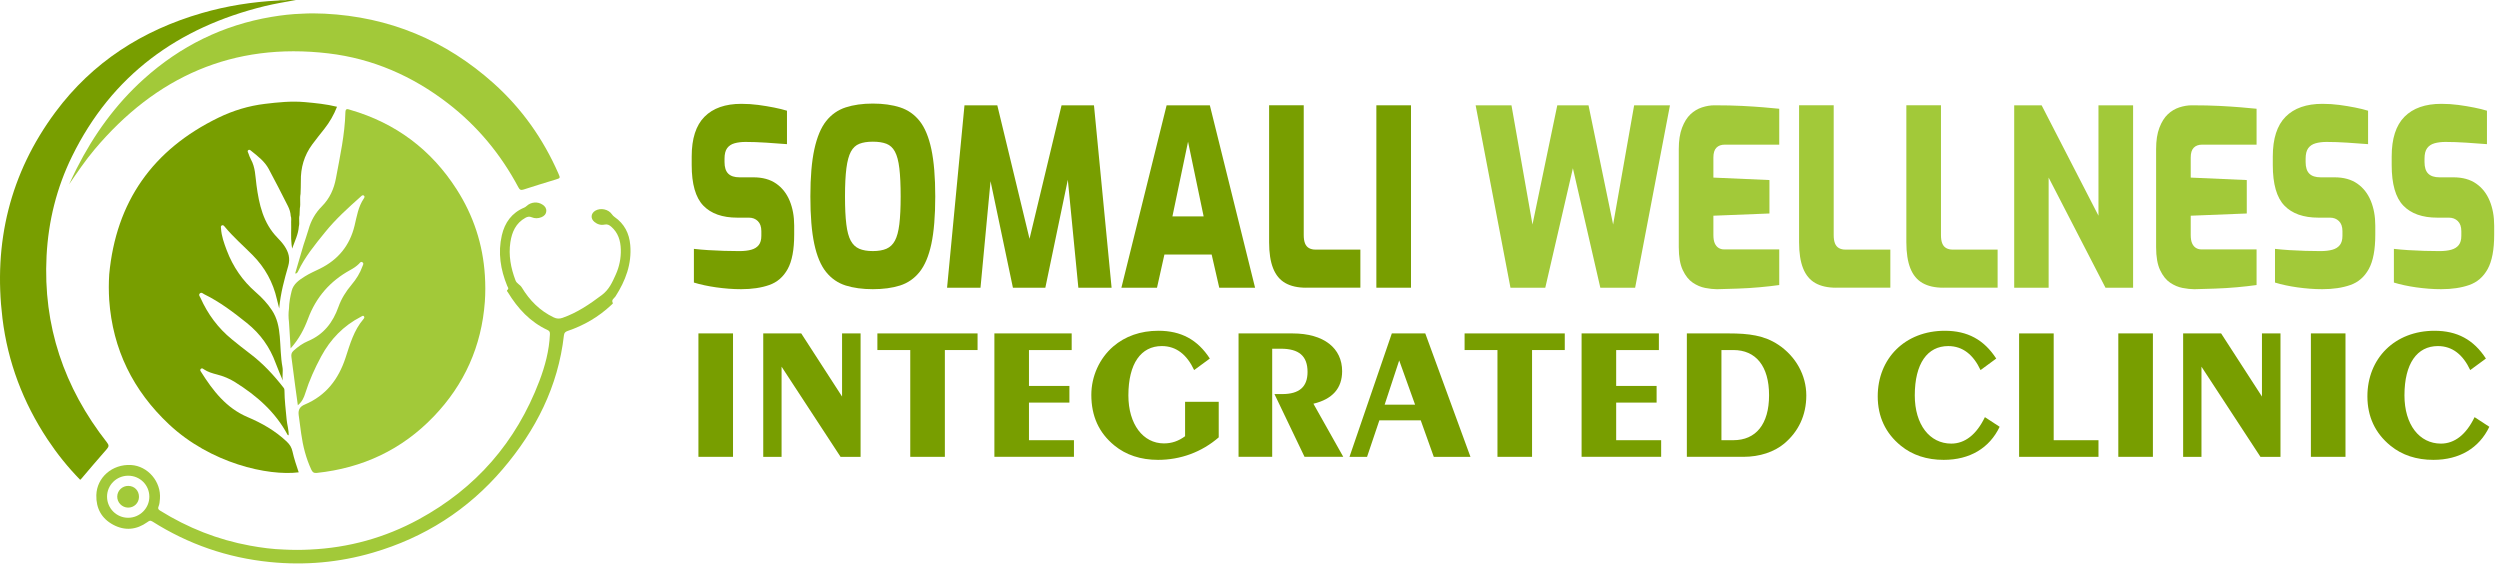
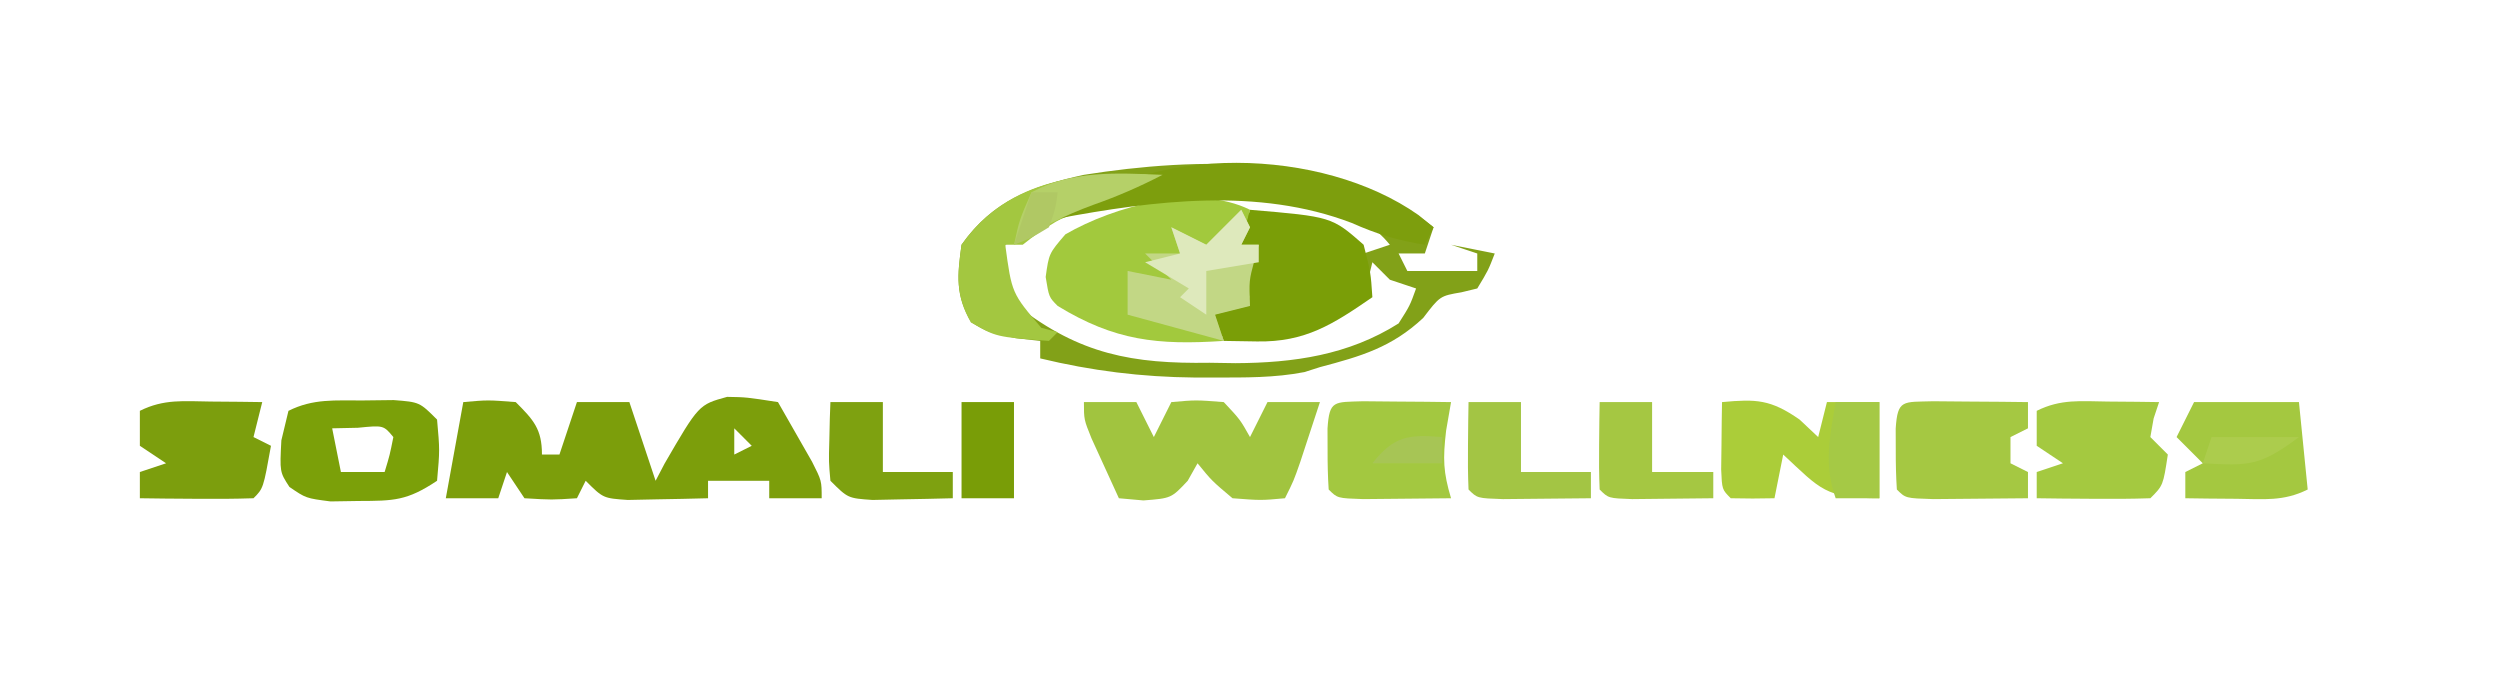
- <svg xmlns="http://www.w3.org/2000/svg" width="286" height="65" viewBox="0 0 286 65" fill="none">
-   <path d="M12.493 31.404C13.269 23.061 17.49 17.109 24.993 13.461C26.674 12.644 28.466 12.102 30.318 11.881C31.819 11.702 33.323 11.543 34.862 11.68C36.1 11.791 37.32 11.91 38.555 12.214C38.193 13.139 37.711 13.977 37.103 14.746C36.639 15.333 36.169 15.915 35.725 16.517C34.797 17.773 34.387 19.192 34.417 20.749C34.426 21.229 34.395 21.709 34.382 22.188C34.272 22.729 34.412 23.282 34.303 23.823C34.291 24.087 34.28 24.352 34.268 24.617C34.155 25.041 34.299 25.481 34.188 25.905C34.128 26.802 33.718 27.597 33.42 28.439C33.398 28.281 33.376 28.123 33.354 27.965C33.255 27.112 33.338 26.255 33.307 25.4C33.299 25.174 33.355 24.943 33.261 24.723C33.24 24.314 33.116 23.925 32.935 23.568C32.218 22.149 31.496 20.734 30.744 19.333C30.28 18.468 29.509 17.876 28.757 17.277C28.657 17.198 28.544 17.07 28.404 17.177C28.259 17.287 28.374 17.427 28.416 17.543C28.5 17.777 28.582 18.017 28.703 18.232C29.217 19.15 29.207 20.176 29.341 21.174C29.636 23.379 30.104 25.516 31.738 27.191C32.032 27.492 32.319 27.81 32.552 28.158C33.011 28.846 33.225 29.554 32.974 30.429C32.532 31.967 32.099 33.516 31.939 35.288C31.826 34.837 31.747 34.545 31.681 34.251C31.239 32.293 30.312 30.607 28.895 29.179C27.827 28.103 26.676 27.109 25.708 25.935C25.623 25.833 25.53 25.707 25.374 25.787C25.222 25.864 25.275 26.018 25.284 26.146C25.341 27.015 25.633 27.824 25.936 28.626C26.646 30.509 27.753 32.123 29.278 33.445C29.977 34.05 30.601 34.718 31.113 35.497C31.715 36.411 31.91 37.409 32.005 38.482C32.109 39.651 32.098 40.831 32.313 41.991C32.406 42.49 32.259 43.014 32.355 43.542C32.083 42.882 31.788 42.231 31.545 41.562C30.874 39.712 29.783 38.187 28.239 36.95C26.707 35.723 25.154 34.541 23.386 33.674C23.229 33.596 23.055 33.395 22.87 33.562C22.679 33.735 22.868 33.924 22.939 34.083C23.769 35.933 24.941 37.527 26.517 38.812C27.2 39.37 27.89 39.922 28.594 40.453C30.076 41.569 31.321 42.914 32.454 44.372C32.534 44.475 32.542 44.581 32.543 44.693C32.55 45.798 32.691 46.893 32.79 47.991C32.844 48.592 33.047 49.175 33.021 49.797C32.966 49.777 32.917 49.775 32.905 49.753C31.509 47.131 29.361 45.258 26.884 43.711C26.243 43.31 25.556 43.029 24.826 42.843C24.305 42.71 23.791 42.56 23.335 42.258C23.229 42.187 23.115 42.071 22.977 42.194C22.835 42.319 22.939 42.444 23.007 42.552C24.363 44.703 25.882 46.68 28.327 47.716C29.959 48.407 31.474 49.269 32.789 50.506C33.179 50.874 33.367 51.21 33.466 51.67C33.64 52.475 33.914 53.25 34.172 54.035C30.662 54.474 24.09 53.004 19.342 48.552C15.226 44.693 12.89 39.968 12.493 34.315C12.434 33.345 12.432 32.375 12.494 31.405L12.493 31.404Z" fill="#789E00" />
-   <path d="M33.058 35.311C33.072 34.619 33.202 33.942 33.368 33.276C33.568 32.471 34.228 32.031 34.871 31.625C35.418 31.281 36.02 31.021 36.602 30.735C38.684 29.71 40.011 28.09 40.561 25.822C40.82 24.751 40.983 23.639 41.629 22.697C41.692 22.604 41.747 22.468 41.637 22.385C41.471 22.259 41.356 22.414 41.248 22.511C39.822 23.782 38.409 25.054 37.196 26.555C36.039 27.987 34.871 29.392 34.086 31.072C34.055 31.139 34.002 31.199 33.949 31.252C33.928 31.273 33.88 31.267 33.764 31.289C34.091 30.171 34.402 29.088 34.727 28.009C34.903 27.424 35.128 26.854 35.29 26.265C35.571 25.244 36.078 24.354 36.818 23.611C37.718 22.708 38.207 21.617 38.434 20.385C38.895 17.889 39.449 15.406 39.513 12.855C39.526 12.344 39.786 12.484 40.074 12.568C45.269 14.078 49.329 17.115 52.242 21.663C54.164 24.662 55.248 27.953 55.471 31.518C55.533 32.52 55.539 33.522 55.466 34.524C55.09 39.599 53.132 43.982 49.618 47.645C45.966 51.453 41.465 53.551 36.229 54.103C35.893 54.138 35.745 54.009 35.618 53.736C35.006 52.426 34.657 51.04 34.457 49.617C34.357 48.905 34.264 48.188 34.169 47.477C34.079 46.799 34.392 46.478 34.857 46.283C37.293 45.259 38.72 43.388 39.526 40.942C40.038 39.386 40.475 37.786 41.581 36.501C41.657 36.413 41.725 36.291 41.64 36.191C41.518 36.047 41.398 36.182 41.287 36.239C39.284 37.269 37.794 38.819 36.736 40.787C36.012 42.133 35.381 43.524 34.923 44.988C34.77 45.482 34.568 45.953 34.073 46.361C33.964 45.569 33.862 44.849 33.767 44.127C33.622 43.03 33.49 41.931 33.337 40.835C33.297 40.545 33.354 40.327 33.578 40.124C34.079 39.669 34.629 39.274 35.243 39.017C37.033 38.266 38.089 36.881 38.714 35.117C39.052 34.163 39.576 33.337 40.222 32.569C40.753 31.938 41.192 31.244 41.468 30.458C41.523 30.302 41.657 30.129 41.452 29.999C41.272 29.885 41.175 30.068 41.077 30.168C40.778 30.472 40.425 30.697 40.055 30.899C37.767 32.154 36.154 34.001 35.245 36.445C34.794 37.655 34.214 38.779 33.247 39.856C33.178 38.766 33.117 37.792 33.057 36.819C32.992 36.316 32.99 35.814 33.058 35.312L33.058 35.311Z" fill="#A2C939" />
-   <path d="M32.886 0H33.857C32.659 0.224 31.457 0.415 30.275 0.704C20.363 3.131 12.805 8.595 8.247 17.875C6.485 21.461 5.534 25.278 5.327 29.271C4.914 37.26 7.321 44.343 12.231 50.61C12.462 50.905 12.484 51.074 12.225 51.366C11.219 52.503 10.244 53.669 9.256 54.823C9.238 54.844 9.209 54.855 9.165 54.884C7.772 53.459 6.527 51.911 5.426 50.247C2.64 46.035 0.891 41.427 0.28 36.414C-0.774 27.771 1.127 19.848 6.338 12.827C10.585 7.106 16.293 3.462 23.103 1.494C25.945 0.673 28.851 0.212 31.805 0.062C32.161 -0.021 32.528 0.087 32.884 0L32.886 0Z" fill="#789E00" />
-   <path d="M37.136 1.564C44.528 1.93 50.973 4.603 56.477 9.536C59.698 12.424 62.139 15.882 63.876 19.84C64.11 20.374 64.112 20.371 63.575 20.537C62.351 20.914 61.123 21.279 59.907 21.68C59.584 21.787 59.454 21.712 59.302 21.427C57.291 17.651 54.623 14.421 51.228 11.809C47.183 8.695 42.637 6.705 37.564 6.106C26.641 4.817 17.829 8.781 10.827 17.087C9.762 18.351 8.838 19.72 7.9 21.093C8.191 20.487 8.47 19.875 8.773 19.275C10.729 15.41 13.225 11.942 16.454 9.036C20.644 5.266 25.508 2.864 31.081 1.929C32.23 1.736 33.386 1.602 34.552 1.567C35.413 1.516 36.274 1.523 37.136 1.564H37.136Z" fill="#A2C939" />
-   <path d="M35.453 62.87C39.868 62.67 44.027 61.523 47.906 59.414C54.454 55.853 59.047 50.569 61.699 43.604C62.357 41.875 62.83 40.102 62.91 38.239C62.92 38.001 62.88 37.868 62.648 37.76C60.649 36.832 59.226 35.29 58.102 33.438C58.053 33.359 57.924 33.267 58.041 33.173C58.254 33 58.086 32.855 58.026 32.709C57.257 30.837 56.949 28.911 57.41 26.916C57.748 25.458 58.552 24.344 59.975 23.748C60.072 23.707 60.15 23.651 60.227 23.579C60.749 23.092 61.513 23.03 62.089 23.426C62.346 23.602 62.522 23.833 62.494 24.162C62.464 24.51 62.245 24.724 61.941 24.848C61.572 24.998 61.184 25.01 60.819 24.853C60.556 24.739 60.345 24.786 60.112 24.914C59.013 25.521 58.564 26.54 58.388 27.703C58.16 29.212 58.436 30.662 58.974 32.078C59.115 32.449 59.492 32.553 59.69 32.88C60.581 34.36 61.759 35.554 63.345 36.311C63.694 36.477 64.001 36.485 64.358 36.36C66.02 35.776 67.437 34.817 68.842 33.759C69.704 33.11 70.049 32.275 70.442 31.413C70.854 30.509 71.049 29.533 71.021 28.532C70.993 27.526 70.714 26.615 69.916 25.927C69.695 25.736 69.478 25.623 69.159 25.693C68.737 25.786 68.335 25.662 68.001 25.387C67.532 25 67.588 24.408 68.108 24.101C68.713 23.745 69.604 23.933 70.004 24.515C70.089 24.64 70.186 24.738 70.308 24.823C71.427 25.599 71.987 26.7 72.101 28.029C72.288 30.199 71.562 32.114 70.412 33.908C70.269 34.132 69.884 34.294 70.117 34.685C70.133 34.713 69.972 34.852 69.887 34.932C68.453 36.27 66.793 37.232 64.941 37.86C64.665 37.953 64.545 38.079 64.512 38.368C63.848 44.221 61.29 49.231 57.527 53.65C53.543 58.329 48.549 61.507 42.645 63.228C38.794 64.352 34.868 64.697 30.873 64.296C26.023 63.809 21.542 62.26 17.426 59.654C17.174 59.495 17.047 59.597 16.861 59.73C15.62 60.616 14.293 60.751 12.948 60.031C11.622 59.321 10.984 58.154 11.02 56.651C11.069 54.616 12.851 53.077 14.987 53.197C16.917 53.305 18.458 55.115 18.296 57.074C18.271 57.369 18.254 57.667 18.138 57.939C18.042 58.165 18.103 58.283 18.299 58.405C21.485 60.387 24.912 61.747 28.608 62.422C29.899 62.658 31.198 62.832 32.513 62.87C33.493 62.922 34.473 62.923 35.453 62.87Z" fill="#A2C939" />
-   <path d="M14.664 54.421C16.008 54.419 17.083 55.485 17.085 56.823C17.088 58.142 15.999 59.228 14.667 59.233C13.339 59.239 12.251 58.157 12.246 56.826C12.242 55.496 13.321 54.423 14.664 54.421V54.421Z" fill="#FFFFFC" />
-   <path d="M14.677 55.586C15.39 55.592 15.913 56.138 15.899 56.861C15.885 57.547 15.334 58.08 14.65 58.071C13.955 58.061 13.393 57.479 13.412 56.789C13.431 56.115 13.993 55.58 14.677 55.586Z" fill="#A2C939" />
-   <path d="M79.9 52.261V38.141H83.857V52.261H79.9Z" fill="#789E00" />
-   <path d="M87.315 38.143H91.662L96.332 45.365V38.143H98.451V52.262H96.159L89.412 41.948V52.262H87.315V38.143Z" fill="#789E00" />
-   <path d="M104.136 40.045H100.373V38.143H111.833V40.045H108.092V52.262H104.134V40.045H104.136Z" fill="#789E00" />
-   <path d="M113.757 38.143H122.6V40.045H117.714V44.153H122.34V46.056H117.714V50.358H122.86V52.261H113.758V38.141L113.757 38.143Z" fill="#789E00" />
-   <path d="M132.481 52.608C130.492 52.608 128.805 52.045 127.487 50.964C125.714 49.514 124.848 47.612 124.848 45.169C124.848 43.051 125.778 40.996 127.356 39.634C128.719 38.466 130.469 37.839 132.524 37.839C135.118 37.839 137 38.855 138.405 41.017L136.61 42.336C135.789 40.584 134.578 39.59 132.913 39.59C130.535 39.59 129.087 41.579 129.087 45.233C129.087 48.541 130.773 50.725 133.152 50.725C134.039 50.725 134.817 50.465 135.573 49.904V45.969H139.422V50.035C137.476 51.721 135.054 52.608 132.481 52.608Z" fill="#789E00" />
-   <path d="M141.692 38.143H147.854C151.486 38.143 153.54 39.851 153.54 42.467C153.54 44.413 152.438 45.666 150.254 46.185L153.67 52.261H149.238L145.799 45.082H146.686C148.633 45.082 149.583 44.261 149.583 42.553C149.583 40.716 148.589 39.893 146.534 39.893H145.539V52.261H141.69V38.141L141.692 38.143Z" fill="#789E00" />
-   <path d="M159.225 38.143H163.052L168.22 52.262H164.025L162.533 48.089H157.798L156.392 52.262H154.382L159.225 38.143ZM161.885 46.293L160.069 41.233L158.404 46.293H161.885Z" fill="#789E00" />
-   <path d="M171.312 40.045H167.549V38.143H179.009V40.045H175.267V52.262H171.31V40.045H171.312Z" fill="#789E00" />
-   <path d="M180.933 38.143H189.776V40.045H184.89V44.153H189.516V46.056H184.89V50.358H190.036V52.261H180.934V38.141L180.933 38.143Z" fill="#789E00" />
-   <path d="M192.976 38.143H197.755C200.046 38.143 201.82 38.359 203.441 39.44C205.452 40.78 206.641 42.943 206.641 45.234C206.641 47.526 205.733 49.386 204.112 50.748C202.966 51.7 201.322 52.261 199.441 52.261H192.976V38.141V38.143ZM196.932 50.358H198.295C200.868 50.358 202.381 48.542 202.381 45.212C202.381 41.881 200.868 40.044 198.295 40.044H196.932V50.358Z" fill="#789E00" />
-   <path d="M222.359 52.608C220.435 52.608 218.77 52.068 217.451 50.986C215.699 49.56 214.812 47.657 214.812 45.342C214.812 40.996 217.948 37.84 222.488 37.84C225.083 37.84 226.964 38.856 228.369 41.019L226.575 42.337C225.753 40.585 224.543 39.591 222.877 39.591C220.499 39.591 219.051 41.58 219.051 45.234C219.051 48.586 220.759 50.748 223.224 50.748C224.781 50.748 226.1 49.732 227.073 47.721L228.76 48.824C227.592 51.267 225.344 52.608 222.36 52.608H222.359Z" fill="#789E00" />
-   <path d="M230.985 38.143H234.942V50.36H240.066V52.262H230.985V38.143Z" fill="#789E00" />
-   <path d="M242.335 52.261V38.141H246.292V52.261H242.335Z" fill="#789E00" />
-   <path d="M249.751 38.143H254.097L258.768 45.365V38.143H260.887V52.262H258.595L251.848 41.948V52.262H249.751V38.143Z" fill="#789E00" />
-   <path d="M264.366 52.261V38.141H268.324V52.261H264.366Z" fill="#789E00" />
-   <path d="M278.378 52.608C276.454 52.608 274.789 52.068 273.47 50.986C271.718 49.56 270.831 47.657 270.831 45.342C270.831 40.996 273.966 37.84 278.507 37.84C281.102 37.84 282.983 38.856 284.388 41.019L282.594 42.337C281.772 40.585 280.562 39.591 278.896 39.591C276.518 39.591 275.07 41.58 275.07 45.234C275.07 48.586 276.778 50.748 279.243 50.748C280.8 50.748 282.119 49.732 283.092 47.721L284.779 48.824C283.611 51.267 281.363 52.608 278.379 52.608H278.378Z" fill="#789E00" />
-   <path d="M84.785 33.083C84.311 33.083 83.834 33.065 83.354 33.027C82.873 32.99 82.401 32.938 81.934 32.873C81.469 32.807 81.018 32.727 80.584 32.634C80.149 32.541 79.748 32.437 79.382 32.325V28.471C79.87 28.527 80.413 28.574 81.008 28.613C81.603 28.65 82.209 28.678 82.828 28.697C83.446 28.715 84.029 28.725 84.579 28.725C85.13 28.725 85.567 28.673 85.942 28.57C86.315 28.467 86.602 28.289 86.801 28.035C86.999 27.782 87.098 27.431 87.098 26.981V26.446C87.098 25.939 86.965 25.555 86.697 25.293C86.43 25.03 86.09 24.9 85.678 24.9H84.35C82.641 24.9 81.342 24.441 80.458 23.521C79.573 22.602 79.13 21.056 79.13 18.881V17.897C79.13 15.853 79.618 14.34 80.596 13.355C81.572 12.371 82.977 11.879 84.809 11.879C85.481 11.879 86.129 11.921 86.755 12.005C87.381 12.089 87.977 12.188 88.542 12.3C89.106 12.412 89.603 12.535 90.03 12.665V16.491C89.327 16.435 88.542 16.379 87.671 16.321C86.801 16.265 86.007 16.237 85.29 16.237C84.817 16.237 84.397 16.289 84.03 16.392C83.663 16.495 83.381 16.683 83.183 16.955C82.985 17.227 82.886 17.625 82.886 18.151V18.544C82.886 19.144 83.028 19.584 83.31 19.865C83.593 20.146 84.023 20.286 84.603 20.286H86.183C87.237 20.286 88.107 20.525 88.794 21.004C89.481 21.482 89.995 22.138 90.339 22.973C90.683 23.808 90.855 24.749 90.855 25.799V26.84C90.855 28.565 90.607 29.877 90.111 30.777C89.615 31.677 88.913 32.286 88.005 32.605C87.097 32.923 86.025 33.083 84.787 33.083H84.785Z" fill="#789E00" />
-   <path d="M99.851 33.083C98.675 33.083 97.642 32.942 96.748 32.662C95.855 32.38 95.107 31.864 94.504 31.115C93.9 30.366 93.451 29.297 93.154 27.909C92.856 26.522 92.707 24.713 92.707 22.481C92.707 20.249 92.859 18.464 93.164 17.067C93.47 15.671 93.92 14.596 94.515 13.847C95.111 13.097 95.855 12.577 96.747 12.285C97.64 11.995 98.674 11.849 99.85 11.849C101.025 11.849 102.083 11.995 102.975 12.285C103.868 12.576 104.612 13.096 105.207 13.847C105.803 14.597 106.248 15.671 106.547 17.067C106.844 18.464 106.993 20.268 106.993 22.481C106.993 24.694 106.844 26.522 106.547 27.909C106.249 29.297 105.799 30.365 105.196 31.115C104.593 31.866 103.848 32.38 102.964 32.662C102.079 32.943 101.04 33.083 99.85 33.083H99.851ZM99.851 28.723C100.476 28.723 100.996 28.635 101.408 28.457C101.82 28.278 102.144 27.969 102.381 27.529C102.617 27.089 102.785 26.459 102.885 25.645C102.984 24.829 103.035 23.774 103.035 22.481C103.035 21.188 102.985 20.072 102.885 19.246C102.787 18.421 102.619 17.789 102.381 17.348C102.144 16.908 101.82 16.608 101.408 16.448C100.996 16.289 100.477 16.209 99.851 16.209C99.224 16.209 98.73 16.289 98.316 16.448C97.904 16.608 97.58 16.908 97.343 17.348C97.106 17.789 96.935 18.421 96.828 19.246C96.722 20.072 96.668 21.149 96.668 22.481C96.668 23.813 96.718 24.829 96.818 25.645C96.916 26.461 97.084 27.089 97.322 27.529C97.559 27.97 97.883 28.279 98.295 28.457C98.707 28.635 99.225 28.723 99.852 28.723H99.851Z" fill="#789E00" />
-   <path d="M108.345 32.914L110.337 12.047H114.091L117.778 27.318L121.442 12.047H125.151L127.166 32.914H123.364L121.967 18.598L122.563 18.626L119.587 32.914H115.878L112.878 18.626L113.519 18.598L112.169 32.914H108.345Z" fill="#789E00" />
-   <path d="M128.287 32.914L133.461 12.047H138.406L143.581 32.914H139.482L138.613 29.117H133.209L132.361 32.914H128.286H128.287ZM134.125 24.758H137.697L135.912 16.209L134.125 24.758Z" fill="#789E00" />
-   <path d="M149.421 32.914C148.459 32.914 147.665 32.736 147.039 32.379C146.414 32.023 145.947 31.46 145.644 30.691C145.338 29.923 145.186 28.929 145.186 27.71V12.045H149.147V26.894C149.147 27.287 149.197 27.607 149.297 27.85C149.395 28.094 149.549 28.271 149.754 28.385C149.959 28.497 150.201 28.554 150.475 28.554H155.627V32.912H149.422L149.421 32.914Z" fill="#789E00" />
-   <path d="M157.456 32.914V12.047H161.417V32.914H157.456Z" fill="#789E00" />
-   <path d="M172.797 32.914L168.813 12.047H172.912L175.316 25.686L178.154 12.047H181.726L184.542 25.686L186.946 12.047H191.044L187.06 32.914H183.077L179.939 19.246L176.78 32.914H172.796H172.797Z" fill="#A2C939" />
-   <path d="M196.38 33.083C196.013 33.083 195.583 33.036 195.085 32.942C194.589 32.848 194.112 32.647 193.655 32.338C193.196 32.028 192.815 31.55 192.51 30.903C192.204 30.256 192.052 29.381 192.052 28.274V17.053C192.052 16.078 192.178 15.262 192.43 14.607C192.682 13.95 193.002 13.44 193.391 13.073C193.78 12.708 194.219 12.445 194.707 12.285C195.195 12.127 195.668 12.047 196.127 12.047C197.348 12.047 198.408 12.071 199.309 12.117C200.209 12.164 201.004 12.216 201.69 12.272C202.377 12.328 202.996 12.384 203.545 12.441V16.548H197.317C196.905 16.548 196.584 16.665 196.356 16.9C196.127 17.134 196.012 17.504 196.012 18.01V20.317L202.424 20.598V24.423L196.012 24.677V26.87C196.012 27.282 196.065 27.606 196.172 27.841C196.279 28.075 196.424 28.249 196.607 28.361C196.789 28.473 196.988 28.53 197.203 28.53H203.545V32.608C202.873 32.703 202.125 32.787 201.301 32.862C200.477 32.936 199.641 32.988 198.795 33.016C197.947 33.044 197.143 33.068 196.379 33.087L196.38 33.083Z" fill="#A2C939" />
-   <path d="M210.049 32.914C209.087 32.914 208.293 32.736 207.668 32.379C207.042 32.023 206.576 31.46 206.272 30.691C205.966 29.923 205.814 28.929 205.814 27.71V12.045H209.775V26.894C209.775 27.287 209.825 27.607 209.925 27.85C210.023 28.094 210.177 28.271 210.382 28.385C210.587 28.497 210.829 28.554 211.103 28.554H216.255V32.912H210.05L210.049 32.914Z" fill="#A2C939" />
-   <path d="M222.32 32.914C221.359 32.914 220.564 32.736 219.939 32.379C219.314 32.023 218.847 31.46 218.543 30.691C218.238 29.923 218.086 28.929 218.086 27.71V12.045H222.047V26.894C222.047 27.287 222.096 27.607 222.196 27.85C222.295 28.094 222.448 28.271 222.654 28.385C222.859 28.497 223.1 28.554 223.375 28.554H228.527V32.912H222.322L222.32 32.914Z" fill="#A2C939" />
-   <path d="M230.425 32.914V12.047H233.562L240.065 24.674V12.047H244.026V32.914H240.866L234.364 20.314V32.914H230.425Z" fill="#A2C939" />
-   <path d="M250.987 33.083C250.62 33.083 250.19 33.036 249.692 32.942C249.196 32.848 248.719 32.647 248.262 32.338C247.803 32.028 247.422 31.55 247.117 30.903C246.811 30.256 246.659 29.381 246.659 28.274V17.053C246.659 16.078 246.785 15.262 247.037 14.607C247.289 13.95 247.609 13.44 247.998 13.073C248.387 12.708 248.826 12.445 249.314 12.285C249.802 12.127 250.275 12.047 250.734 12.047C251.955 12.047 253.015 12.071 253.916 12.117C254.816 12.164 255.611 12.216 256.298 12.272C256.984 12.328 257.603 12.384 258.152 12.441V16.548H251.924C251.512 16.548 251.191 16.665 250.963 16.9C250.734 17.134 250.619 17.504 250.619 18.01V20.317L257.031 20.598V24.423L250.619 24.677V26.87C250.619 27.282 250.672 27.606 250.779 27.841C250.886 28.075 251.031 28.249 251.214 28.361C251.396 28.473 251.595 28.53 251.81 28.53H258.152V32.608C257.48 32.703 256.732 32.787 255.908 32.862C255.084 32.936 254.248 32.988 253.402 33.016C252.554 33.044 251.75 33.068 250.986 33.087L250.987 33.083Z" fill="#A2C939" />
-   <path d="M265.662 33.083C265.189 33.083 264.712 33.065 264.232 33.027C263.75 32.99 263.279 32.938 262.812 32.873C262.347 32.807 261.896 32.727 261.461 32.634C261.027 32.541 260.625 32.437 260.26 32.325V28.471C260.748 28.527 261.291 28.574 261.885 28.613C262.481 28.65 263.087 28.678 263.705 28.697C264.324 28.715 264.906 28.725 265.457 28.725C266.008 28.725 266.445 28.673 266.82 28.57C267.193 28.467 267.48 28.289 267.678 28.035C267.877 27.782 267.976 27.431 267.976 26.981V26.446C267.976 25.939 267.842 25.555 267.574 25.293C267.308 25.03 266.968 24.9 266.556 24.9H265.228C263.519 24.9 262.22 24.441 261.336 23.521C260.451 22.602 260.008 21.056 260.008 18.881V17.897C260.008 15.853 260.496 14.34 261.473 13.355C262.449 12.371 263.854 11.879 265.686 11.879C266.358 11.879 267.006 11.921 267.633 12.005C268.258 12.089 268.854 12.188 269.42 12.3C269.984 12.412 270.481 12.535 270.908 12.665V16.491C270.205 16.435 269.42 16.379 268.549 16.321C267.678 16.265 266.885 16.237 266.168 16.237C265.694 16.237 265.274 16.289 264.908 16.392C264.541 16.495 264.258 16.683 264.061 16.955C263.862 17.227 263.764 17.625 263.764 18.151V18.544C263.764 19.144 263.905 19.584 264.188 19.865C264.47 20.146 264.901 20.286 265.481 20.286H267.061C268.114 20.286 268.985 20.525 269.672 21.004C270.358 21.482 270.873 22.138 271.217 22.973C271.561 23.808 271.733 24.749 271.733 25.799V26.84C271.733 28.565 271.485 29.877 270.989 30.777C270.493 31.677 269.79 32.286 268.882 32.605C267.974 32.923 266.902 33.083 265.665 33.083H265.662Z" fill="#A2C939" />
-   <path d="M279.263 33.083C278.79 33.083 278.313 33.065 277.833 33.027C277.351 32.99 276.879 32.938 276.413 32.873C275.947 32.807 275.497 32.727 275.062 32.634C274.627 32.541 274.226 32.437 273.861 32.325V28.471C274.349 28.527 274.891 28.574 275.486 28.613C276.082 28.65 276.687 28.678 277.306 28.697C277.925 28.715 278.507 28.725 279.058 28.725C279.609 28.725 280.046 28.673 280.42 28.57C280.794 28.467 281.08 28.289 281.279 28.035C281.478 27.782 281.576 27.431 281.576 26.981V26.446C281.576 25.939 281.443 25.555 281.175 25.293C280.908 25.03 280.568 24.9 280.156 24.9H278.829C277.119 24.9 275.821 24.441 274.937 23.521C274.051 22.602 273.609 21.056 273.609 18.881V17.897C273.609 15.853 274.097 14.34 275.074 13.355C276.05 12.371 277.455 11.879 279.287 11.879C279.959 11.879 280.607 11.921 281.234 12.005C281.859 12.089 282.455 12.188 283.02 12.3C283.584 12.412 284.082 12.535 284.508 12.665V16.491C283.806 16.435 283.02 16.379 282.15 16.321C281.279 16.265 280.486 16.237 279.768 16.237C279.295 16.237 278.875 16.289 278.509 16.392C278.142 16.495 277.859 16.683 277.662 16.955C277.463 17.227 277.365 17.625 277.365 18.151V18.544C277.365 19.144 277.506 19.584 277.789 19.865C278.071 20.146 278.502 20.286 279.082 20.286H280.662C281.715 20.286 282.586 20.525 283.272 21.004C283.959 21.482 284.474 22.138 284.818 22.973C285.162 23.808 285.334 24.749 285.334 25.799V26.84C285.334 28.565 285.086 29.877 284.59 30.777C284.094 31.677 283.391 32.286 282.483 32.605C281.575 32.923 280.503 33.083 279.266 33.083H279.263Z" fill="#A2C939" />
+ <svg xmlns="http://www.w3.org/2000/svg" version="1.1" width="286" height="80">
+   <path d="M0 0 C-0.33 0.99 -0.66 1.98 -1 3 C-1.99 3 -2.98 3 -4 3 C-3.505 3.99 -3.505 3.99 -3 5 C-0.36 5 2.28 5 5 5 C5 4.34 5 3.68 5 3 C4.01 2.67 3.02 2.34 2 2 C4.475 2.495 4.475 2.495 7 3 C6.25 4.938 6.25 4.938 5 7 C4.402 7.144 3.804 7.289 3.188 7.438 C0.734 7.857 0.734 7.857 -1.188 10.375 C-4.805 13.751 -8.295 14.754 -13 16 C-13.585 16.187 -14.17 16.374 -14.773 16.566 C-18.187 17.231 -21.599 17.191 -25.062 17.188 C-25.815 17.188 -26.567 17.189 -27.342 17.189 C-33.382 17.133 -39.119 16.423 -45 15 C-45 14.34 -45 13.68 -45 13 C-45.928 12.897 -46.856 12.794 -47.812 12.688 C-51 12 -51 12 -52.875 10.875 C-54.73 7.784 -54.485 5.516 -54 2 C-50.419 -3.083 -45.858 -4.718 -40 -6 C-27.237 -8.025 -10.554 -8.548 0 0 Z M-29 -4 C-29 -3.67 -29 -3.34 -29 -3 C-27.903 -2.818 -26.806 -2.636 -25.676 -2.449 C-24.221 -2.196 -22.767 -1.942 -21.312 -1.688 C-20.231 -1.511 -20.231 -1.511 -19.127 -1.33 C-14.754 -0.551 -11.82 0.653 -8 3 C-7.01 2.67 -6.02 2.34 -5 2 C-8.382 -2.134 -12.728 -2.864 -17.867 -3.414 C-19.203 -3.493 -20.539 -3.563 -21.875 -3.625 C-22.563 -3.664 -23.252 -3.702 -23.961 -3.742 C-25.64 -3.835 -27.32 -3.919 -29 -4 Z M-49 2 C-49.341 5.065 -49.342 6.529 -47.5 9.062 C-40.461 14.518 -34.449 15.639 -25.625 15.5 C-24.159 15.523 -24.159 15.523 -22.664 15.547 C-16.001 15.511 -9.735 14.626 -4 11 C-2.705 8.962 -2.705 8.962 -2 7 C-2.99 6.67 -3.98 6.34 -5 6 C-5.66 5.34 -6.32 4.68 -7 4 C-7.278 5.145 -7.278 5.145 -7.562 6.312 C-9.224 9.419 -10.689 10.12 -13.903 11.396 C-17.723 12.496 -21.487 12.472 -25.438 12.438 C-26.245 12.457 -27.053 12.477 -27.885 12.498 C-33.934 12.493 -37.774 11.03 -43 8 C-43.25 5.688 -43.25 5.688 -43 3 C-40.129 0.289 -37.595 -0.53 -33.75 -1.188 C-32.858 -1.346 -31.966 -1.505 -31.047 -1.668 C-30.371 -1.778 -29.696 -1.887 -29 -2 C-29 -2.33 -29 -2.66 -29 -3 C-36.651 -3.41 -42.29 -1.635 -49 2 Z " fill="#82A118" transform="translate(164,26)" />
+   <path d="M0 0 C2.812 -0.25 2.812 -0.25 6 0 C8.04 2.04 9 3.083 9 6 C9.66 6 10.32 6 11 6 C11.66 4.02 12.32 2.04 13 0 C14.98 0 16.96 0 19 0 C19.99 2.97 20.98 5.94 22 9 C22.34 8.35 22.681 7.701 23.031 7.031 C26.943 0.29 26.943 0.29 30.18 -0.598 C32.375 -0.562 32.375 -0.562 36 0 C36.838 1.455 37.671 2.914 38.5 4.375 C38.964 5.187 39.428 5.999 39.906 6.836 C41 9 41 9 41 11 C39.02 11 37.04 11 35 11 C35 10.34 35 9.68 35 9 C32.69 9 30.38 9 28 9 C28 9.66 28 10.32 28 11 C26.042 11.054 24.084 11.093 22.125 11.125 C21.034 11.148 19.944 11.171 18.82 11.195 C16 11 16 11 14 9 C13.67 9.66 13.34 10.32 13 11 C10.125 11.188 10.125 11.188 7 11 C6.34 10.01 5.68 9.02 5 8 C4.67 8.99 4.34 9.98 4 11 C2.02 11 0.04 11 -2 11 C-1.34 7.37 -0.68 3.74 0 0 Z M31 3 C31 3.99 31 4.98 31 6 C31.66 5.67 32.32 5.34 33 5 C32.34 4.34 31.68 3.68 31 3 Z " fill="#7C9E0B" transform="translate(53,46)" />
+   <path d="M0 0 C-0.33 1.32 -0.66 2.64 -1 4 C-0.34 4 0.32 4 1 4 C0.835 4.598 0.67 5.196 0.5 5.812 C-0.111 8.113 -0.111 8.113 0 11 C-1.32 11.33 -2.64 11.66 -4 12 C-3.67 12.99 -3.34 13.98 -3 15 C-10.573 15.501 -15.478 14.986 -22 11 C-23 10 -23 10 -23.375 7.688 C-23 5 -23 5 -21.125 2.812 C-15.554 -0.418 -6.071 -3.035 0 0 Z " fill="#A2C93D" transform="translate(143,24)" />
+   <path d="M0 0 C1.98 0 3.96 0 6 0 C6.66 1.32 7.32 2.64 8 4 C8.66 2.68 9.32 1.36 10 0 C12.812 -0.25 12.812 -0.25 16 0 C17.875 2 17.875 2 19 4 C19.66 2.68 20.32 1.36 21 0 C22.98 0 24.96 0 27 0 C26.523 1.459 26.043 2.917 25.562 4.375 C25.296 5.187 25.029 5.999 24.754 6.836 C24 9 24 9 23 11 C20.25 11.25 20.25 11.25 17 11 C14.625 9 14.625 9 13 7 C12.629 7.66 12.258 8.32 11.875 9 C10 11 10 11 6.812 11.25 C5.884 11.168 4.956 11.085 4 11 C3.329 9.544 2.663 8.085 2 6.625 C1.629 5.813 1.258 5.001 0.875 4.164 C0 2 0 2 0 0 Z " fill="#A1C43F" transform="translate(124,46)" />
+   <path d="M0 0 C9.35 0.792 9.35 0.792 13 4 C13.812 7.188 13.812 7.188 14 10 C9.494 13.104 6.336 15.153 0.812 15.062 C-1.075 15.032 -1.075 15.032 -3 15 C-3.33 14.01 -3.66 13.02 -4 12 C-2.68 11.34 -1.36 10.68 0 10 C-0.66 8.68 -1.32 7.36 -2 6 C-1.01 6 -0.02 6 1 6 C1 5.34 1 4.68 1 4 C0.34 4 -0.32 4 -1 4 C-0.67 2.68 -0.34 1.36 0 0 Z " fill="#7A9E07" transform="translate(143,24)" />
+   <path d="M0 0 C3.938 -0.366 5.565 -0.302 8.875 2 C9.927 2.99 9.927 2.99 11 4 C11.33 2.68 11.66 1.36 12 0 C13.98 0 15.96 0 18 0 C18 3.63 18 7.26 18 11 C11.805 11 11.284 9.985 7 6 C6.67 7.65 6.34 9.3 6 11 C4.334 11.043 2.666 11.041 1 11 C0 10 0 10 -0.098 7.715 C-0.086 6.798 -0.074 5.882 -0.062 4.938 C-0.053 4.018 -0.044 3.099 -0.035 2.152 C-0.024 1.442 -0.012 0.732 0 0 Z " fill="#ABCD39" transform="translate(197,46)" />
+   <path d="M0 0 C1.748 -0.021 1.748 -0.021 3.531 -0.043 C6.5 0.188 6.5 0.188 8.5 2.188 C8.812 5.688 8.812 5.688 8.5 9.188 C5.053 11.485 3.567 11.485 -0.5 11.5 C-1.552 11.517 -2.604 11.534 -3.688 11.551 C-6.5 11.188 -6.5 11.188 -8.387 9.895 C-9.5 8.188 -9.5 8.188 -9.312 4.562 C-9.044 3.449 -8.776 2.335 -8.5 1.188 C-5.652 -0.237 -3.172 0.018 0 0 Z M-3.5 3.188 C-3.17 4.838 -2.84 6.487 -2.5 8.188 C-0.85 8.188 0.8 8.188 2.5 8.188 C3.091 6.241 3.091 6.241 3.5 4.188 C2.375 2.831 2.375 2.831 -0.562 3.125 C-1.532 3.146 -2.501 3.166 -3.5 3.188 Z " fill="#7BA009" transform="translate(41.5,45.8125)" />
+   <path d="M0 0 C1.932 0.017 1.932 0.017 3.902 0.035 C5.193 0.044 6.483 0.053 7.812 0.062 C8.812 0.074 9.811 0.086 10.84 0.098 C10.84 1.088 10.84 2.078 10.84 3.098 C9.85 3.593 9.85 3.593 8.84 4.098 C8.84 5.088 8.84 6.078 8.84 7.098 C9.5 7.428 10.16 7.758 10.84 8.098 C10.84 9.088 10.84 10.078 10.84 11.098 C8.527 11.125 6.215 11.144 3.902 11.16 C2.615 11.172 1.327 11.183 0 11.195 C-3.16 11.098 -3.16 11.098 -4.16 10.098 C-4.258 8.6 -4.29 7.098 -4.285 5.598 C-4.288 4.783 -4.29 3.968 -4.293 3.129 C-4.072 -0.249 -3.472 0.107 0 0 Z " fill="#A5C842" transform="translate(221.1602,45.90234)" />
+   <path d="M0 0 C1.096 0.009 2.191 0.018 3.32 0.027 C4.163 0.039 5.006 0.051 5.875 0.062 C5.669 0.681 5.463 1.3 5.25 1.938 C5.126 2.639 5.003 3.34 4.875 4.062 C5.535 4.723 6.195 5.383 6.875 6.062 C6.339 9.598 6.339 9.598 4.875 11.062 C2.689 11.135 0.5 11.146 -1.688 11.125 C-3.484 11.111 -3.484 11.111 -5.316 11.098 C-6.243 11.086 -7.17 11.074 -8.125 11.062 C-8.125 10.072 -8.125 9.082 -8.125 8.062 C-7.135 7.732 -6.145 7.402 -5.125 7.062 C-6.115 6.402 -7.105 5.742 -8.125 5.062 C-8.125 3.743 -8.125 2.422 -8.125 1.062 C-5.36 -0.32 -3.079 -0.033 0 0 Z " fill="#A4C940" transform="translate(241.125,45.9375)" />
+   <path d="M0 0 C1.096 0.009 2.191 0.018 3.32 0.027 C4.163 0.039 5.006 0.051 5.875 0.062 C5.545 1.383 5.215 2.703 4.875 4.062 C5.535 4.393 6.195 4.723 6.875 5.062 C6 9.938 6 9.938 4.875 11.062 C2.689 11.135 0.5 11.146 -1.688 11.125 C-3.484 11.111 -3.484 11.111 -5.316 11.098 C-6.243 11.086 -7.17 11.074 -8.125 11.062 C-8.125 10.072 -8.125 9.082 -8.125 8.062 C-7.135 7.732 -6.145 7.402 -5.125 7.062 C-6.115 6.402 -7.105 5.742 -8.125 5.062 C-8.125 3.743 -8.125 2.422 -8.125 1.062 C-5.36 -0.32 -3.079 -0.033 0 0 Z " fill="#7C9E0D" transform="translate(24.125,45.9375)" />
+   <path d="M0 0 C1.792 0.017 1.792 0.017 3.621 0.035 C5.417 0.049 5.417 0.049 7.25 0.062 C8.177 0.074 9.104 0.086 10.059 0.098 C9.873 1.17 9.687 2.243 9.496 3.348 C9.115 6.617 9.161 8.091 10.059 11.098 C7.913 11.125 5.767 11.144 3.621 11.16 C2.426 11.172 1.231 11.183 0 11.195 C-2.941 11.098 -2.941 11.098 -3.941 10.098 C-4.039 8.6 -4.071 7.098 -4.066 5.598 C-4.069 4.783 -4.072 3.968 -4.074 3.129 C-3.86 -0.143 -3.337 0.111 0 0 Z " fill="#A3C840" transform="translate(155.9414,45.90234)" />
+   <path d="M0 0 C3.96 0 7.92 0 12 0 C12.33 3.3 12.66 6.6 13 10 C10.235 11.382 7.954 11.095 4.875 11.062 C3.779 11.053 2.684 11.044 1.555 11.035 C0.29 11.018 0.29 11.018 -1 11 C-1 10.01 -1 9.02 -1 8 C-0.34 7.67 0.32 7.34 1 7 C0.01 6.01 -0.98 5.02 -2 4 C-1.34 2.68 -0.68 1.36 0 0 Z " fill="#A4C840" transform="translate(251,46)" />
+   <path d="M0 0 C-2.621 1.363 -5.21 2.473 -8 3.438 C-11.108 4.57 -13.413 5.911 -16 8 C-16.66 8 -17.32 8 -18 8 C-17.252 13.548 -17.252 13.548 -13.875 17.5 C-13.256 17.665 -12.637 17.83 -12 18 C-12.33 18.33 -12.66 18.66 -13 19 C-19.05 18.552 -19.05 18.552 -21.938 16.875 C-23.699 13.766 -23.482 11.492 -23 8 C-17.536 0.245 -8.771 -0.418 0 0 Z " fill="#A3C740" transform="translate(133,20)" />
+   <path d="M0 0 C0.33 0.66 0.66 1.32 1 2 C0.67 2.66 0.34 3.32 0 4 C0.66 4 1.32 4 2 4 C1.835 4.598 1.67 5.196 1.5 5.812 C0.889 8.113 0.889 8.113 1 11 C-0.32 11.33 -1.64 11.66 -3 12 C-2.67 12.99 -2.34 13.98 -2 15 C-5.63 14.01 -9.26 13.02 -13 12 C-13 10.35 -13 8.7 -13 7 C-10.525 7.495 -10.525 7.495 -8 8 C-8.99 7.01 -9.98 6.02 -11 5 C-9.68 5 -8.36 5 -7 5 C-7.33 4.01 -7.66 3.02 -8 2 C-6.68 2.66 -5.36 3.32 -4 4 C-2.68 2.68 -1.36 1.36 0 0 Z " fill="#C2D785" transform="translate(142,24)" />
+   <path d="M0 0 C0.57 0.461 1.14 0.923 1.727 1.398 C1.397 2.058 1.067 2.718 0.727 3.398 C-2.359 2.916 -4.772 2.177 -7.648 0.898 C-18.379 -3.196 -30.276 -1.652 -41.273 0.398 C-30.712 -8.265 -11.069 -7.797 0 0 Z " fill="#7D9E0D" transform="translate(162.2734,24.60156)" />
+   <path d="M0 0 C1.98 0 3.96 0 6 0 C6 2.64 6 5.28 6 8 C8.64 8 11.28 8 14 8 C14 8.99 14 9.98 14 11 C11.854 11.027 9.708 11.046 7.562 11.062 C6.368 11.074 5.173 11.086 3.941 11.098 C1 11 1 11 0 10 C-0.072 8.314 -0.084 6.625 -0.062 4.938 C-0.053 4.018 -0.044 3.099 -0.035 2.152 C-0.024 1.442 -0.012 0.732 0 0 Z " fill="#A3C544" transform="translate(168,46)" />
+   <path d="M0 0 C1.98 0 3.96 0 6 0 C6 2.64 6 5.28 6 8 C8.64 8 11.28 8 14 8 C14 8.99 14 9.98 14 11 C12.042 11.054 10.084 11.093 8.125 11.125 C7.034 11.148 5.944 11.171 4.82 11.195 C2 11 2 11 0 9 C-0.195 6.836 -0.195 6.836 -0.125 4.375 C-0.107 3.558 -0.089 2.74 -0.07 1.898 C-0.047 1.272 -0.024 0.645 0 0 Z " fill="#7EA110" transform="translate(95,46)" />
+   <path d="M0 0 C1.98 0 3.96 0 6 0 C6 2.64 6 5.28 6 8 C8.31 8 10.62 8 13 8 C13 8.99 13 9.98 13 11 C11.021 11.027 9.042 11.046 7.062 11.062 C5.96 11.074 4.858 11.086 3.723 11.098 C1 11 1 11 0 10 C-0.072 8.314 -0.084 6.625 -0.062 4.938 C-0.053 4.018 -0.044 3.099 -0.035 2.152 C-0.024 1.442 -0.012 0.732 0 0 Z " fill="#A5C742" transform="translate(183,46)" />
+   <path d="M0 0 C1.98 0 3.96 0 6 0 C6 3.63 6 7.26 6 11 C4.02 11 2.04 11 0 11 C0 7.37 0 3.74 0 0 Z " fill="#799D07" transform="translate(110,46)" />
+   <path d="M0 0 C1.65 0 3.3 0 5 0 C5 3.63 5 7.26 5 11 C3.35 11 1.7 11 0 11 C-1.374 7.182 -0.68 3.927 0 0 Z " fill="#A5C945" transform="translate(210,46)" />
+   <path d="M0 0 C0.33 0.66 0.66 1.32 1 2 C0.67 2.66 0.34 3.32 0 4 C0.66 4 1.32 4 2 4 C2 4.66 2 5.32 2 6 C0.02 6.33 -1.96 6.66 -4 7 C-4 8.65 -4 10.3 -4 12 C-4.99 11.34 -5.98 10.68 -7 10 C-6.67 9.67 -6.34 9.34 -6 9 C-7.65 8.01 -9.3 7.02 -11 6 C-9.68 5.67 -8.36 5.34 -7 5 C-7.33 4.01 -7.66 3.02 -8 2 C-6.68 2.66 -5.36 3.32 -4 4 C-2.68 2.68 -1.36 1.36 0 0 Z " fill="#DEE9BC" transform="translate(142,24)" />
+   <path d="M0 0 C-2.601 1.35 -5.174 2.469 -7.938 3.438 C-11.208 4.636 -14.077 6.082 -17 8 C-16.375 5.125 -16.375 5.125 -15 2 C-10.252 -0.548 -5.249 -0.21 0 0 Z " fill="#B5D068" transform="translate(133,20)" />
+   <path d="M0 0 C3.3 0 6.6 0 10 0 C5.577 3.317 4.281 3.305 -1 3 C-0.67 2.01 -0.34 1.02 0 0 Z " fill="#ACCC4D" transform="translate(253,50)" />
+   <path d="M0 0 C0 0.99 0 1.98 0 3 C-2.64 3 -5.28 3 -8 3 C-5.534 -0.115 -3.892 -0.316 0 0 Z " fill="#A7C555" transform="translate(165,50)" />
+   <path d="M0 0 C0.99 0 1.98 0 3 0 C2.75 1.875 2.75 1.875 2 4 C-0.062 5.25 -0.062 5.25 -2 6 C-1.34 4.02 -0.68 2.04 0 0 Z " fill="#B0C864" transform="translate(118,22)" />
</svg>
